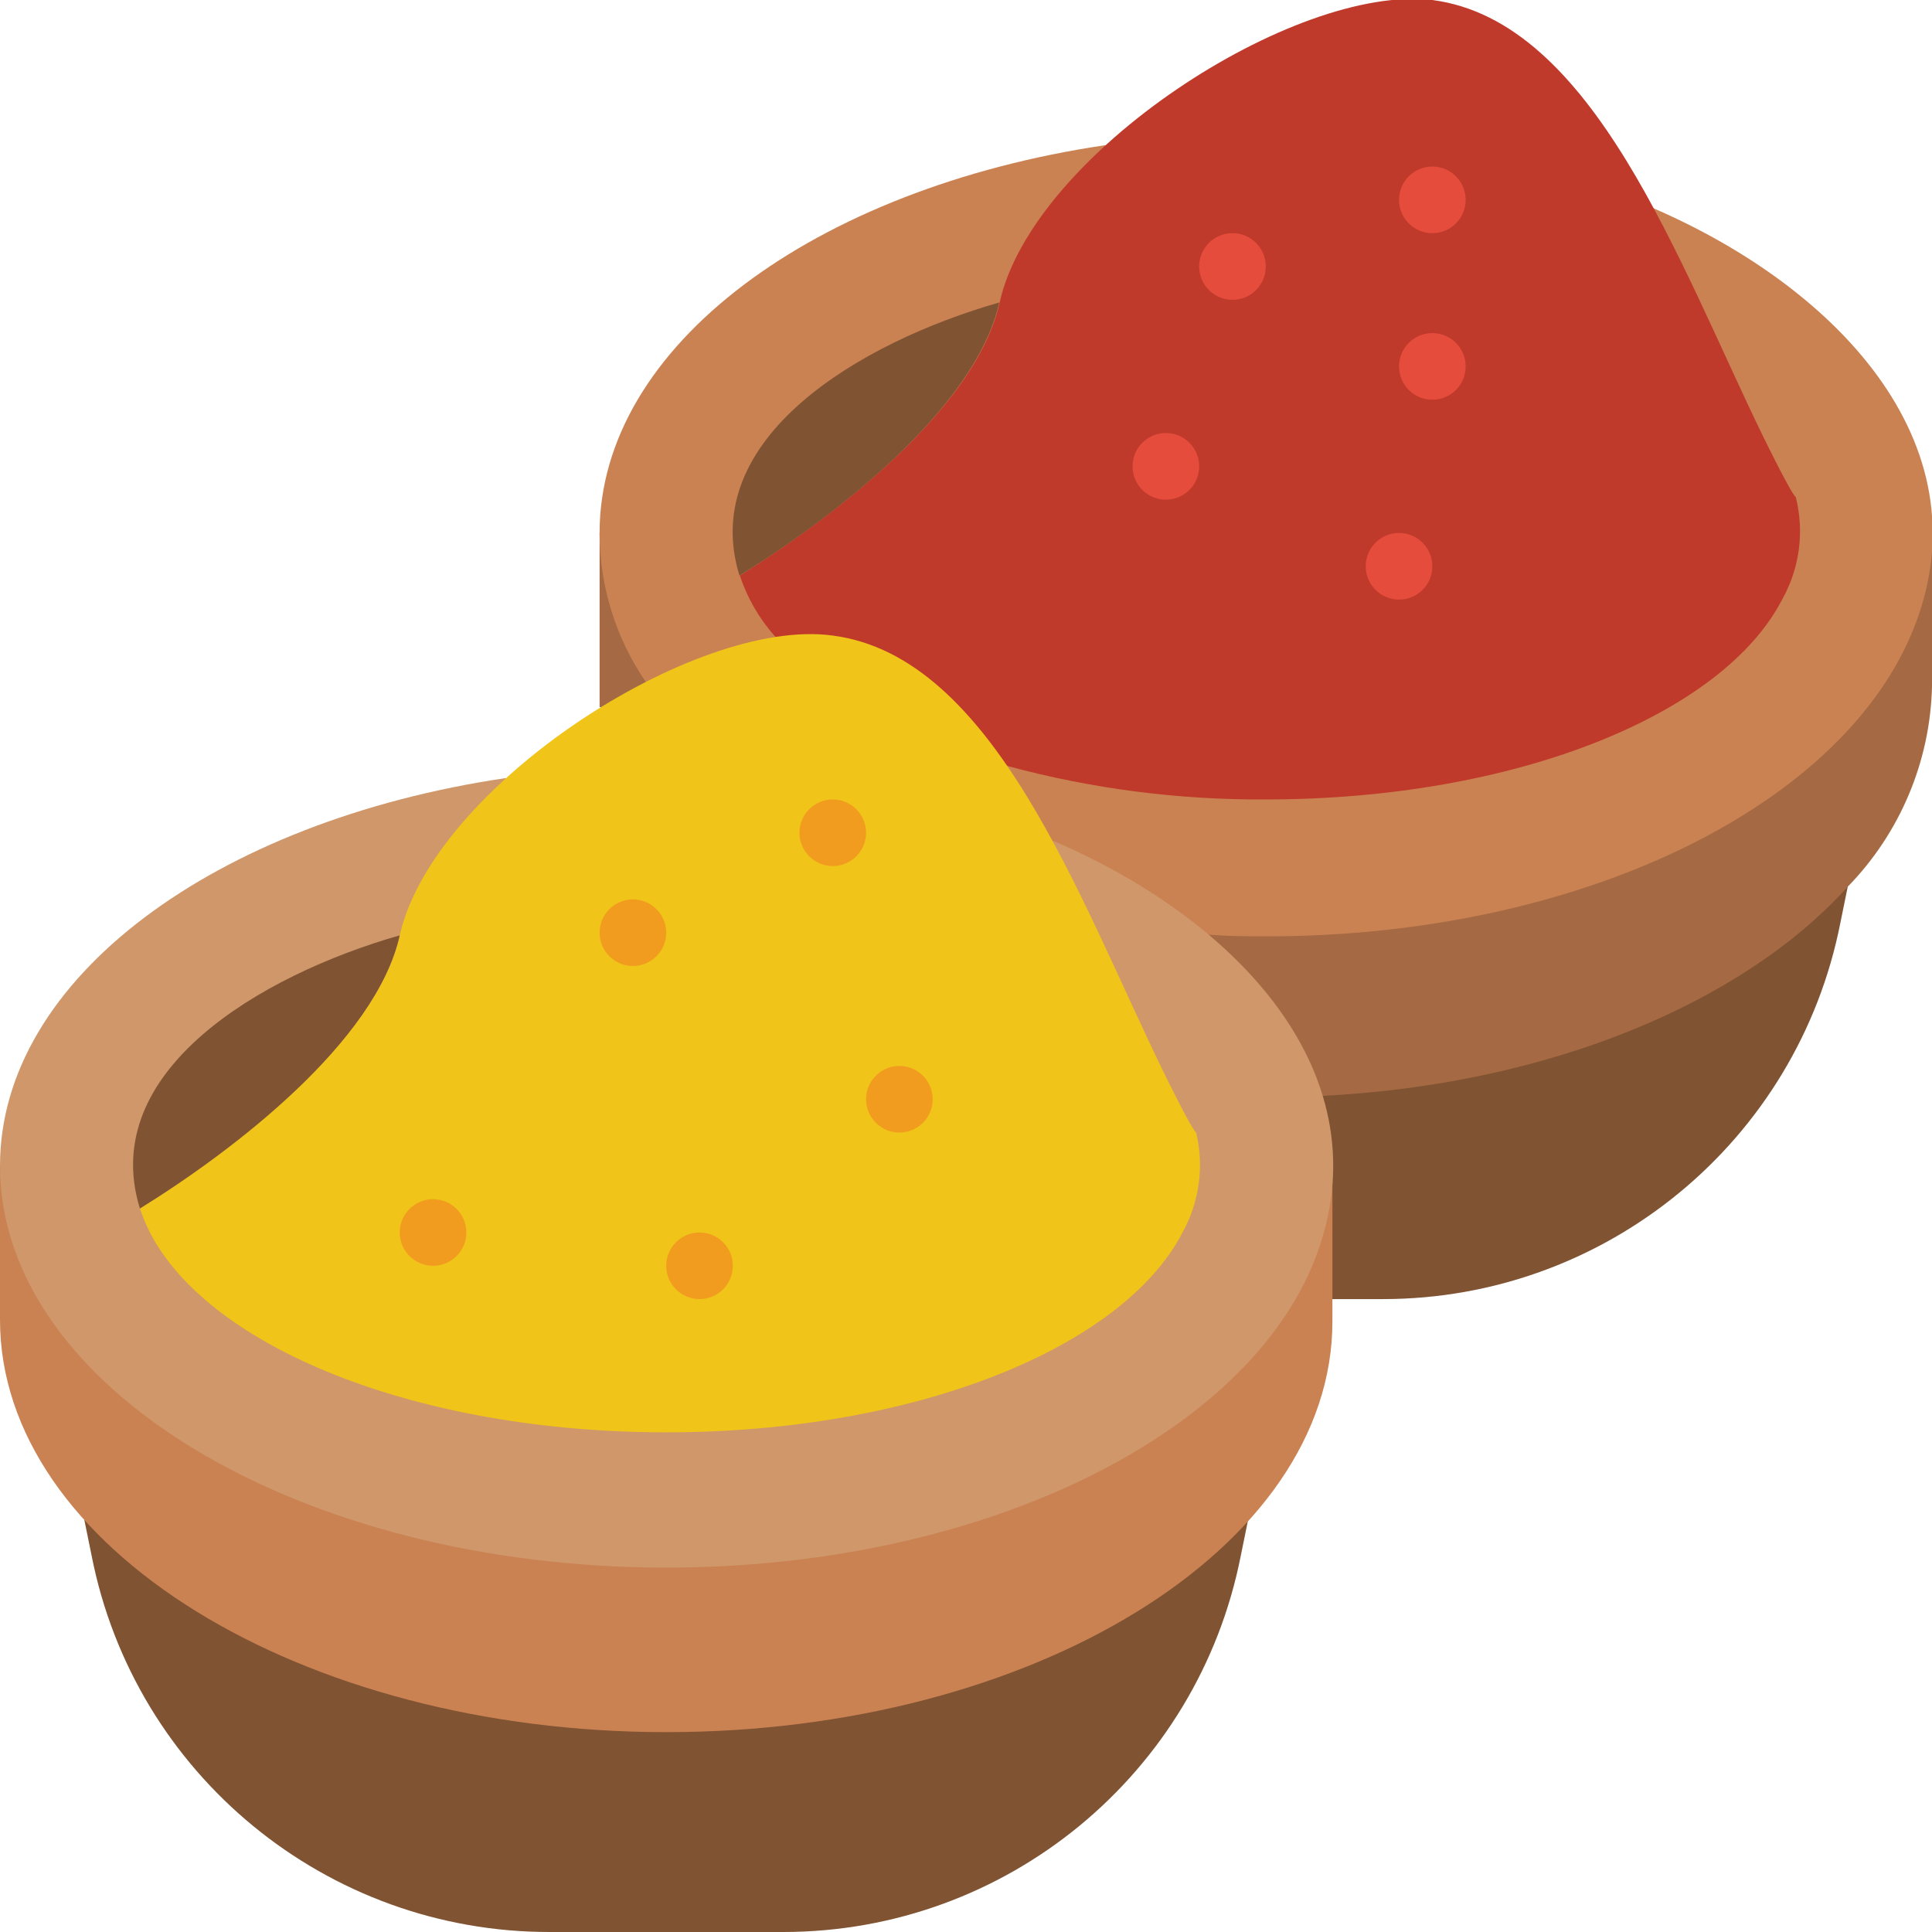
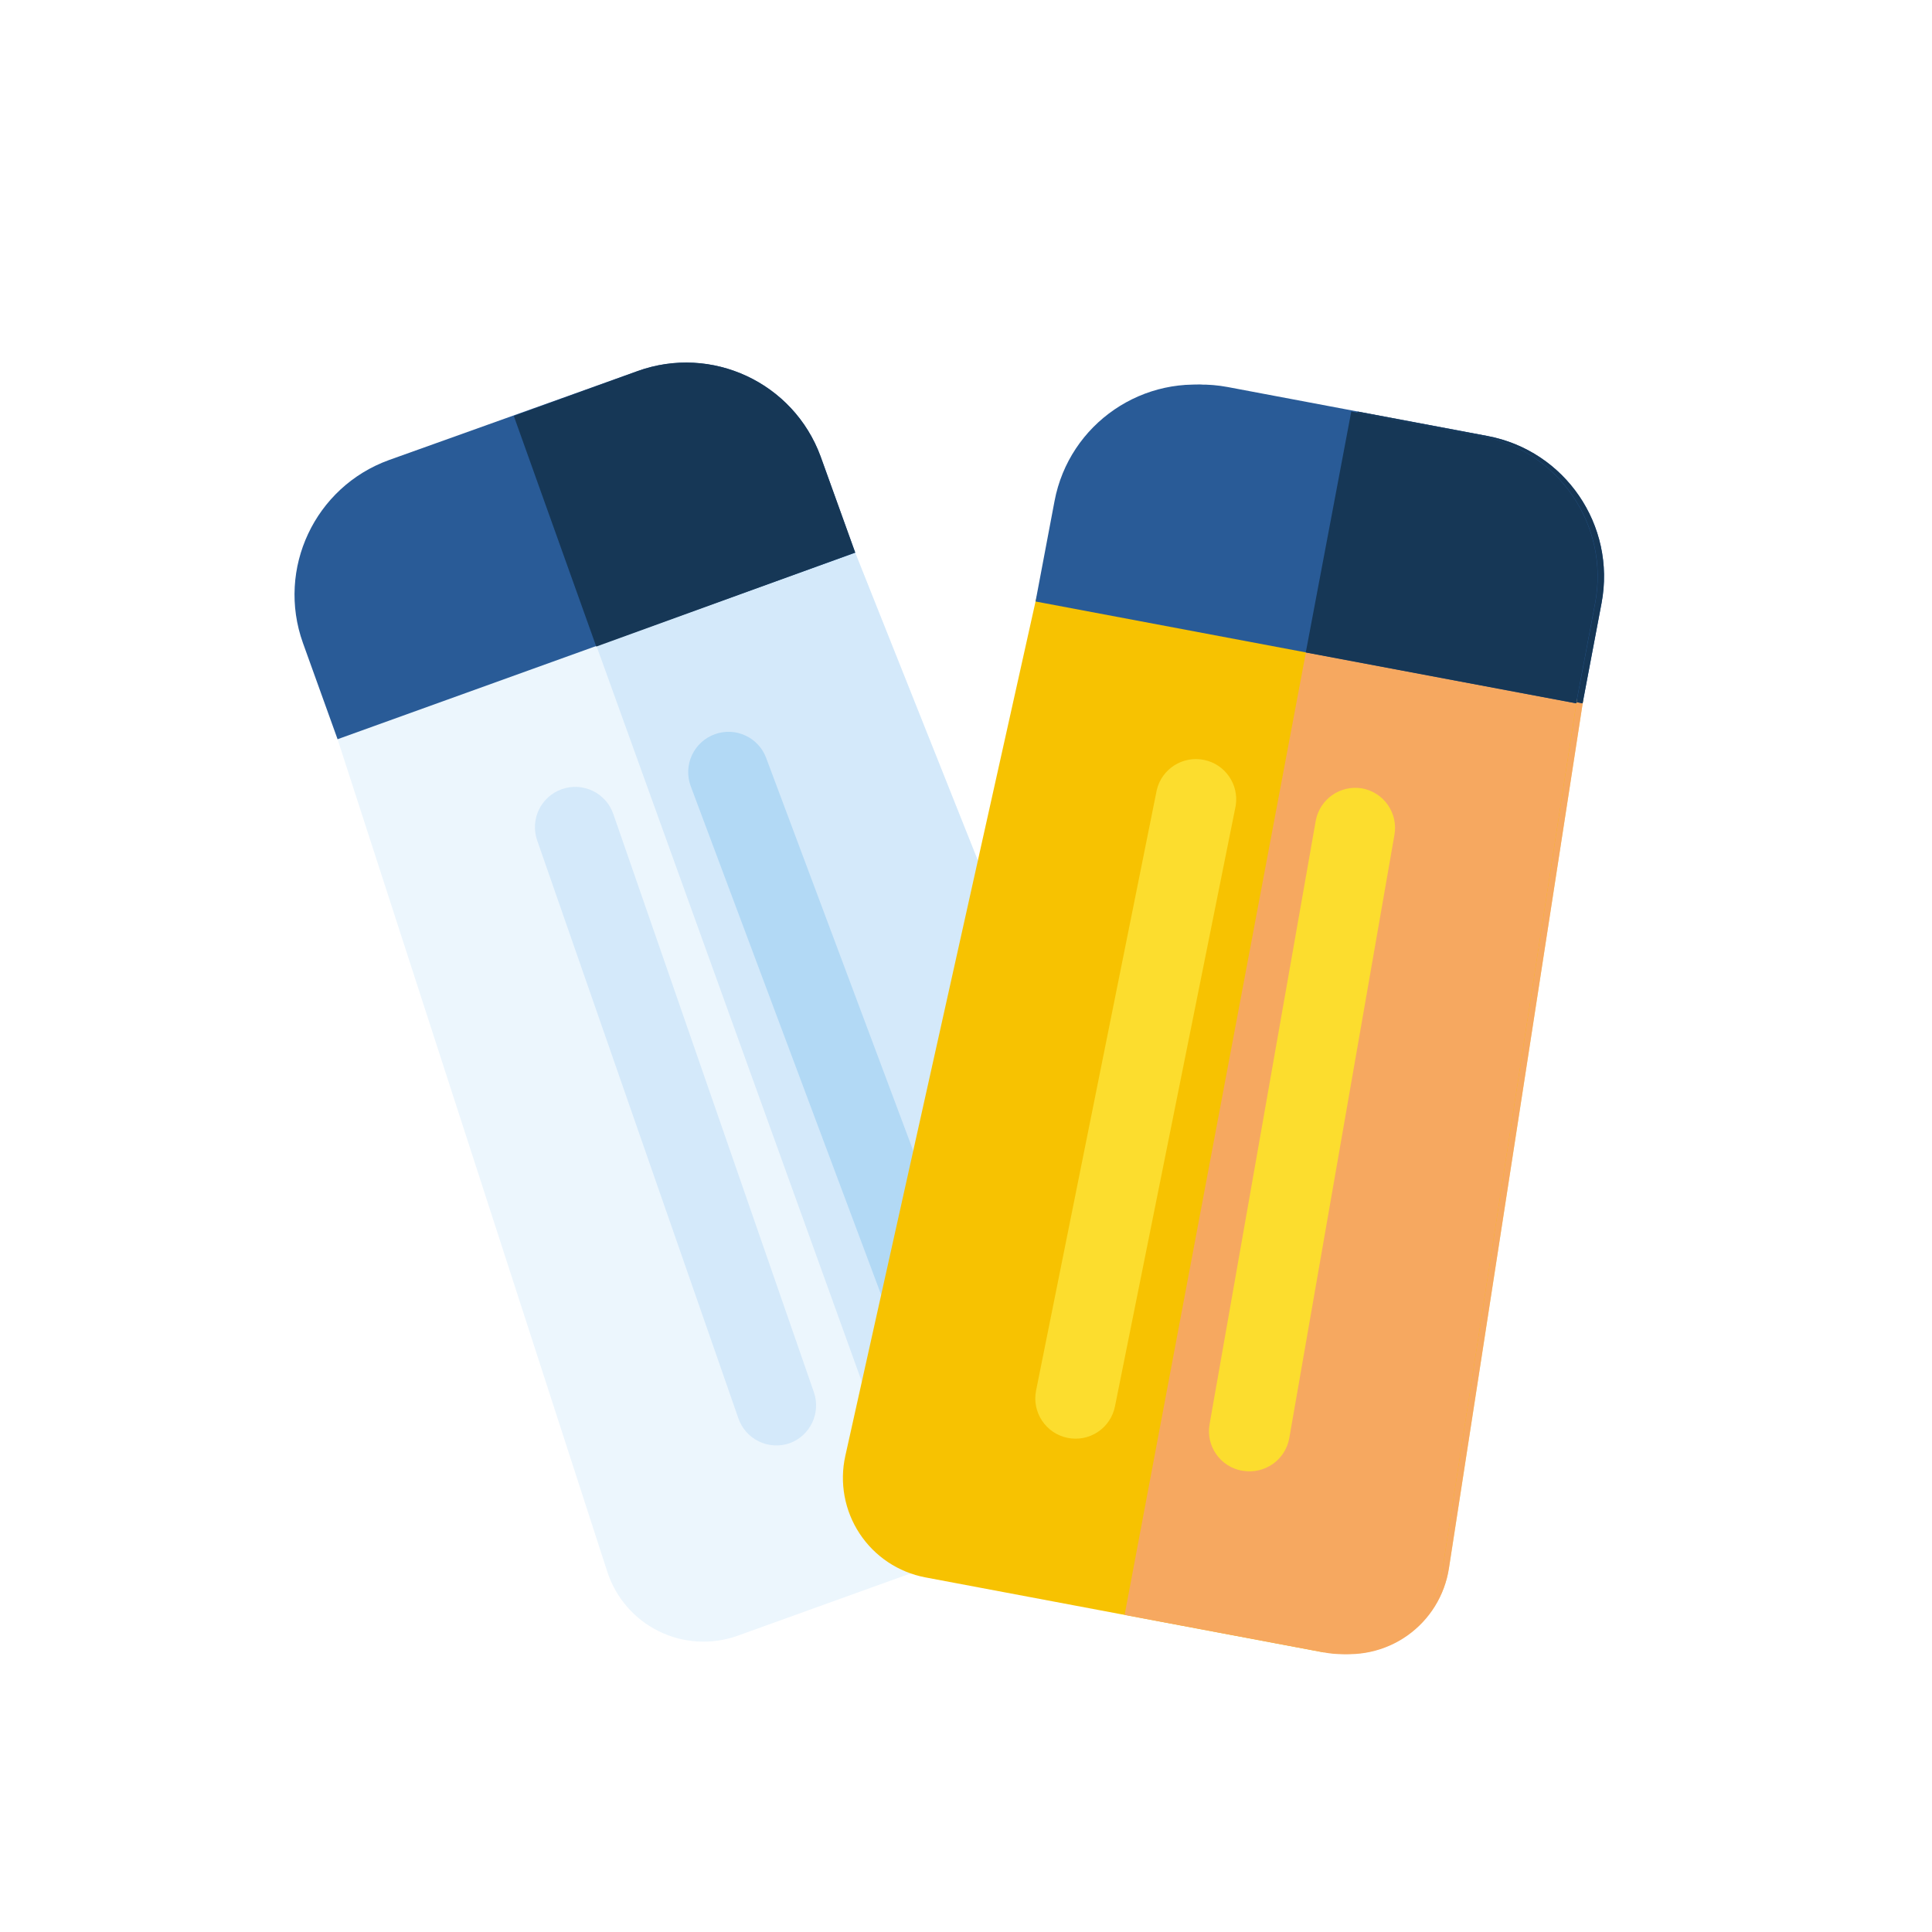
- <svg xmlns="http://www.w3.org/2000/svg" height="512" viewBox="0 0 58 58" width="512">
-   <g id="049---Spices" fill="none" transform="translate(0 -1)">
-     <path id="Shape" d="m34 30 20-3 1.47.62-.22 1.08c-1.29 6.563-7.042 11.297-13.73 11.3h-1.52z" fill="#805333" />
-     <path id="Shape" d="m18 17v5.22l21.68 11.68c6.81-.34 12.64-2.79 15.79-6.28 1.569-1.61 2.473-3.753 2.53-6v-4.62z" fill="#a56a43" />
-     <path id="Shape" d="m19.38 21.46c-.898-1.314-1.379-2.868-1.38-4.46 0-5.63 6.48-10.35 15.17-11.64l16.44 1.88c5.68 2.45 10.13 7.27 7.76 12.82-2.22 5.21-10 9.05-19.37 9.05-1.26 0-1.61-.05-1.72-.05z" fill="#cb8252" />
-     <path id="Shape" d="m53.5 19c-1.78 3.45-8 6-15.5 6-2.613.017-5.217-.319-7.74-1l-7-3.9c-.469-.53-.826-1.149-1.05-1.82 2.78-1.74 7.09-5 7.8-8.2.99-4.46 8.85-9.57 12.99-9.08 4.84.63 7.38 7.86 9.91 13.06.15.31.88 1.79 1 1.86.264 1.041.117 2.144-.41 3.08z" fill="#c03a2b" />
-     <path id="Shape" d="m30 10.08c-.72 3.2-5 6.47-7.8 8.2-1.27-4.11 3.6-7 7.8-8.2z" fill="#805333" />
-     <g fill="#e64c3c">
-       <circle id="Oval" cx="37" cy="9" r="1" />
-       <circle id="Oval" cx="43" cy="12" r="1" />
-       <circle id="Oval" cx="42" cy="18" r="1" />
-       <circle id="Oval" cx="35" cy="15" r="1" />
-       <circle id="Oval" cx="43" cy="7" r="1" />
-     </g>
-     <path id="Shape" d="m37.47 46.62-.22 1.08c-1.29 6.563-7.042 11.297-13.73 11.3h-7c-6.703.016-12.477-4.722-13.77-11.3l-.22-1.08z" fill="#805333" />
-     <path id="Shape" d="m0 36v4.62c0 6.81 9 12.38 20 12.38s20-5.52 20-12.33v-4.67z" fill="#cb8252" />
-     <path id="Shape" d="m15.17 24.36c-8.69 1.29-15.17 6.01-15.17 11.64 0 6.66 9 12.06 20 12.06 9.32 0 17.15-3.84 19.37-9 2.36-5.53-2-10.36-7.76-12.82z" fill="#cf976a" />
-     <path id="Shape" d="m35.5 38c-1.78 3.45-8 6-15.5 6s-13.72-2.55-15.5-6c-.117-.233-.217-.473-.3-.72 2.78-1.74 7.09-5 7.8-8.2 1-4.46 8.86-9.57 13-9 4.84.63 7.38 7.86 9.91 13.06.15.31.88 1.79 1 1.86.243 1.016.097 2.086-.41 3z" fill="#f0c419" />
-     <path id="Shape" d="m12 29.08c-.72 3.2-5 6.47-7.8 8.2-1.27-4.11 3.6-7 7.8-8.2z" fill="#805333" />
-     <circle id="Oval" cx="19" cy="29" fill="#f29c1f" r="1" />
-     <circle id="Oval" cx="27" cy="34" fill="#f29c1f" r="1" />
-     <circle id="Oval" cx="21" cy="39" fill="#f29c1f" r="1" />
-     <circle id="Oval" cx="13" cy="38" fill="#f29c1f" r="1" />
-     <circle id="Oval" cx="25" cy="26" fill="#f29c1f" r="1" />
-   </g>
+ <svg xmlns="http://www.w3.org/2000/svg" id="e7555f8d-db44-4858-90d7-07f91ef1df72" data-name="Calque 1" viewBox="0 0 140.56 140.56">
+   <path d="M81.44,109,53.68,119a7.36,7.36,0,0,1-9.5-4.66L24.53,53.69A2.94,2.94,0,0,1,26.32,50L58.47,38.44a2.91,2.91,0,0,1,3.71,1.67l23.6,59.25A7.35,7.35,0,0,1,81.44,109Z" style="fill:#ecf6fd" />
+   <path d="M62.18,40.11a2.91,2.91,0,0,0-3.71-1.67L42.4,44.23,67.56,114l13.88-5a7.35,7.35,0,0,0,4.34-9.65Z" style="fill:#d4e9fa" />
+   <path d="M69.61,100.64a2.92,2.92,0,0,1-3.74-1.73L50.25,57.19A2.93,2.93,0,0,1,52,53.42h0a2.92,2.92,0,0,1,3.74,1.72L71.36,96.86a2.92,2.92,0,0,1-1.72,3.77Z" style="fill:#b2d9f5" />
+   <path d="M57.45,105h0a2.93,2.93,0,0,1-3.73-1.81L39.08,61.14a2.93,2.93,0,1,1,5.54-1.92l14.6,42.09A2.93,2.93,0,0,1,57.45,105Z" style="fill:#d4e9fa" />
+   <path d="M24.56,53.78l-2.52-7A10.42,10.42,0,0,1,28.3,33.47L46.38,27A10.42,10.42,0,0,1,59.7,33.21l2.52,7Z" style="fill:#295b97" />
+   <path d="M46.38,27l-9,3.26,6,16.78L62.22,40.2l-2.52-7A10.42,10.42,0,0,0,46.38,27Z" style="fill:#163756" />
+   <path d="M96.78,120.22l-29-5.46A7.37,7.37,0,0,1,62,105.92L75.82,43.67a2.92,2.92,0,0,1,3.4-2.24l33.58,6.32a2.94,2.94,0,0,1,2.36,3.33l-9.74,63a7.36,7.36,0,0,1-8.64,6.11Z" style="fill:#ffd577" />
+   <path d="M115.16,51.08a2.94,2.94,0,0,0-2.36-3.33L96,44.59l-13.73,72.9,14.5,2.73a7.36,7.36,0,0,0,8.64-6.11Z" style="fill:#f6a860" />
+   <path d="M90.83,107a2.92,2.92,0,0,1-2.34-3.38l7.72-43.88a2.93,2.93,0,0,1,3.39-2.38h0A2.92,2.92,0,0,1,102,60.75l-7.72,43.88A2.93,2.93,0,0,1,90.87,107Z" style="fill:#e9834d" />
+   <path d="M78.13,104.61h0a2.93,2.93,0,0,1-2.29-3.45l8.78-43.69a2.93,2.93,0,0,1,5.74,1.16l-8.78,43.68A2.92,2.92,0,0,1,78.13,104.61Z" style="fill:#f6a03d" />
+   <path d="M75.8,43.76l1.38-7.3a10.41,10.41,0,0,1,12.15-8.3l18.89,3.56a10.41,10.41,0,0,1,8.3,12.15l-1.38,7.3Z" style="fill:#295b97" />
+   <path d="M108.22,31.72l-9.45-1.78-3.3,17.53,19.67,3.7,1.38-7.3a10.41,10.41,0,0,0-8.3-12.15Z" style="fill:#163756" />
+   <path d="M96.32,120.22l-29-5.46a7.37,7.37,0,0,1-5.82-8.84L75.36,43.67a2.92,2.92,0,0,1,3.4-2.24l33.58,6.32a2.94,2.94,0,0,1,2.36,3.33l-9.74,63a7.36,7.36,0,0,1-8.64,6.11Z" style="fill:#f7c201" />
+   <path d="M114.7,51.08a2.94,2.94,0,0,0-2.36-3.33L95.55,44.59l-13.73,72.9,14.5,2.73a7.36,7.36,0,0,0,8.64-6.11Z" style="fill:#f6a860" />
+   <path d="M90.37,107A2.92,2.92,0,0,1,88,103.62l7.72-43.88a2.93,2.93,0,0,1,3.39-2.38h0a2.92,2.92,0,0,1,2.34,3.38L93.8,104.63A2.93,2.93,0,0,1,90.41,107Z" style="fill:#fcdd2e" />
+   <path d="M77.67,104.61h0a2.93,2.93,0,0,1-2.29-3.45l8.78-43.69a2.93,2.93,0,0,1,5.74,1.16l-8.78,43.68A2.92,2.92,0,0,1,77.67,104.61Z" style="fill:#fcdd2e" />
+   <path d="M75.34,43.76l1.38-7.3a10.41,10.41,0,0,1,12.15-8.3l18.89,3.56a10.41,10.41,0,0,1,8.3,12.15l-1.38,7.3Z" style="fill:#295b97" />
+   <path d="M107.76,31.72l-9.45-1.78L95,47.47l19.67,3.7,1.38-7.3a10.41,10.41,0,0,0-8.3-12.15Z" style="fill:#163756" />
</svg>
